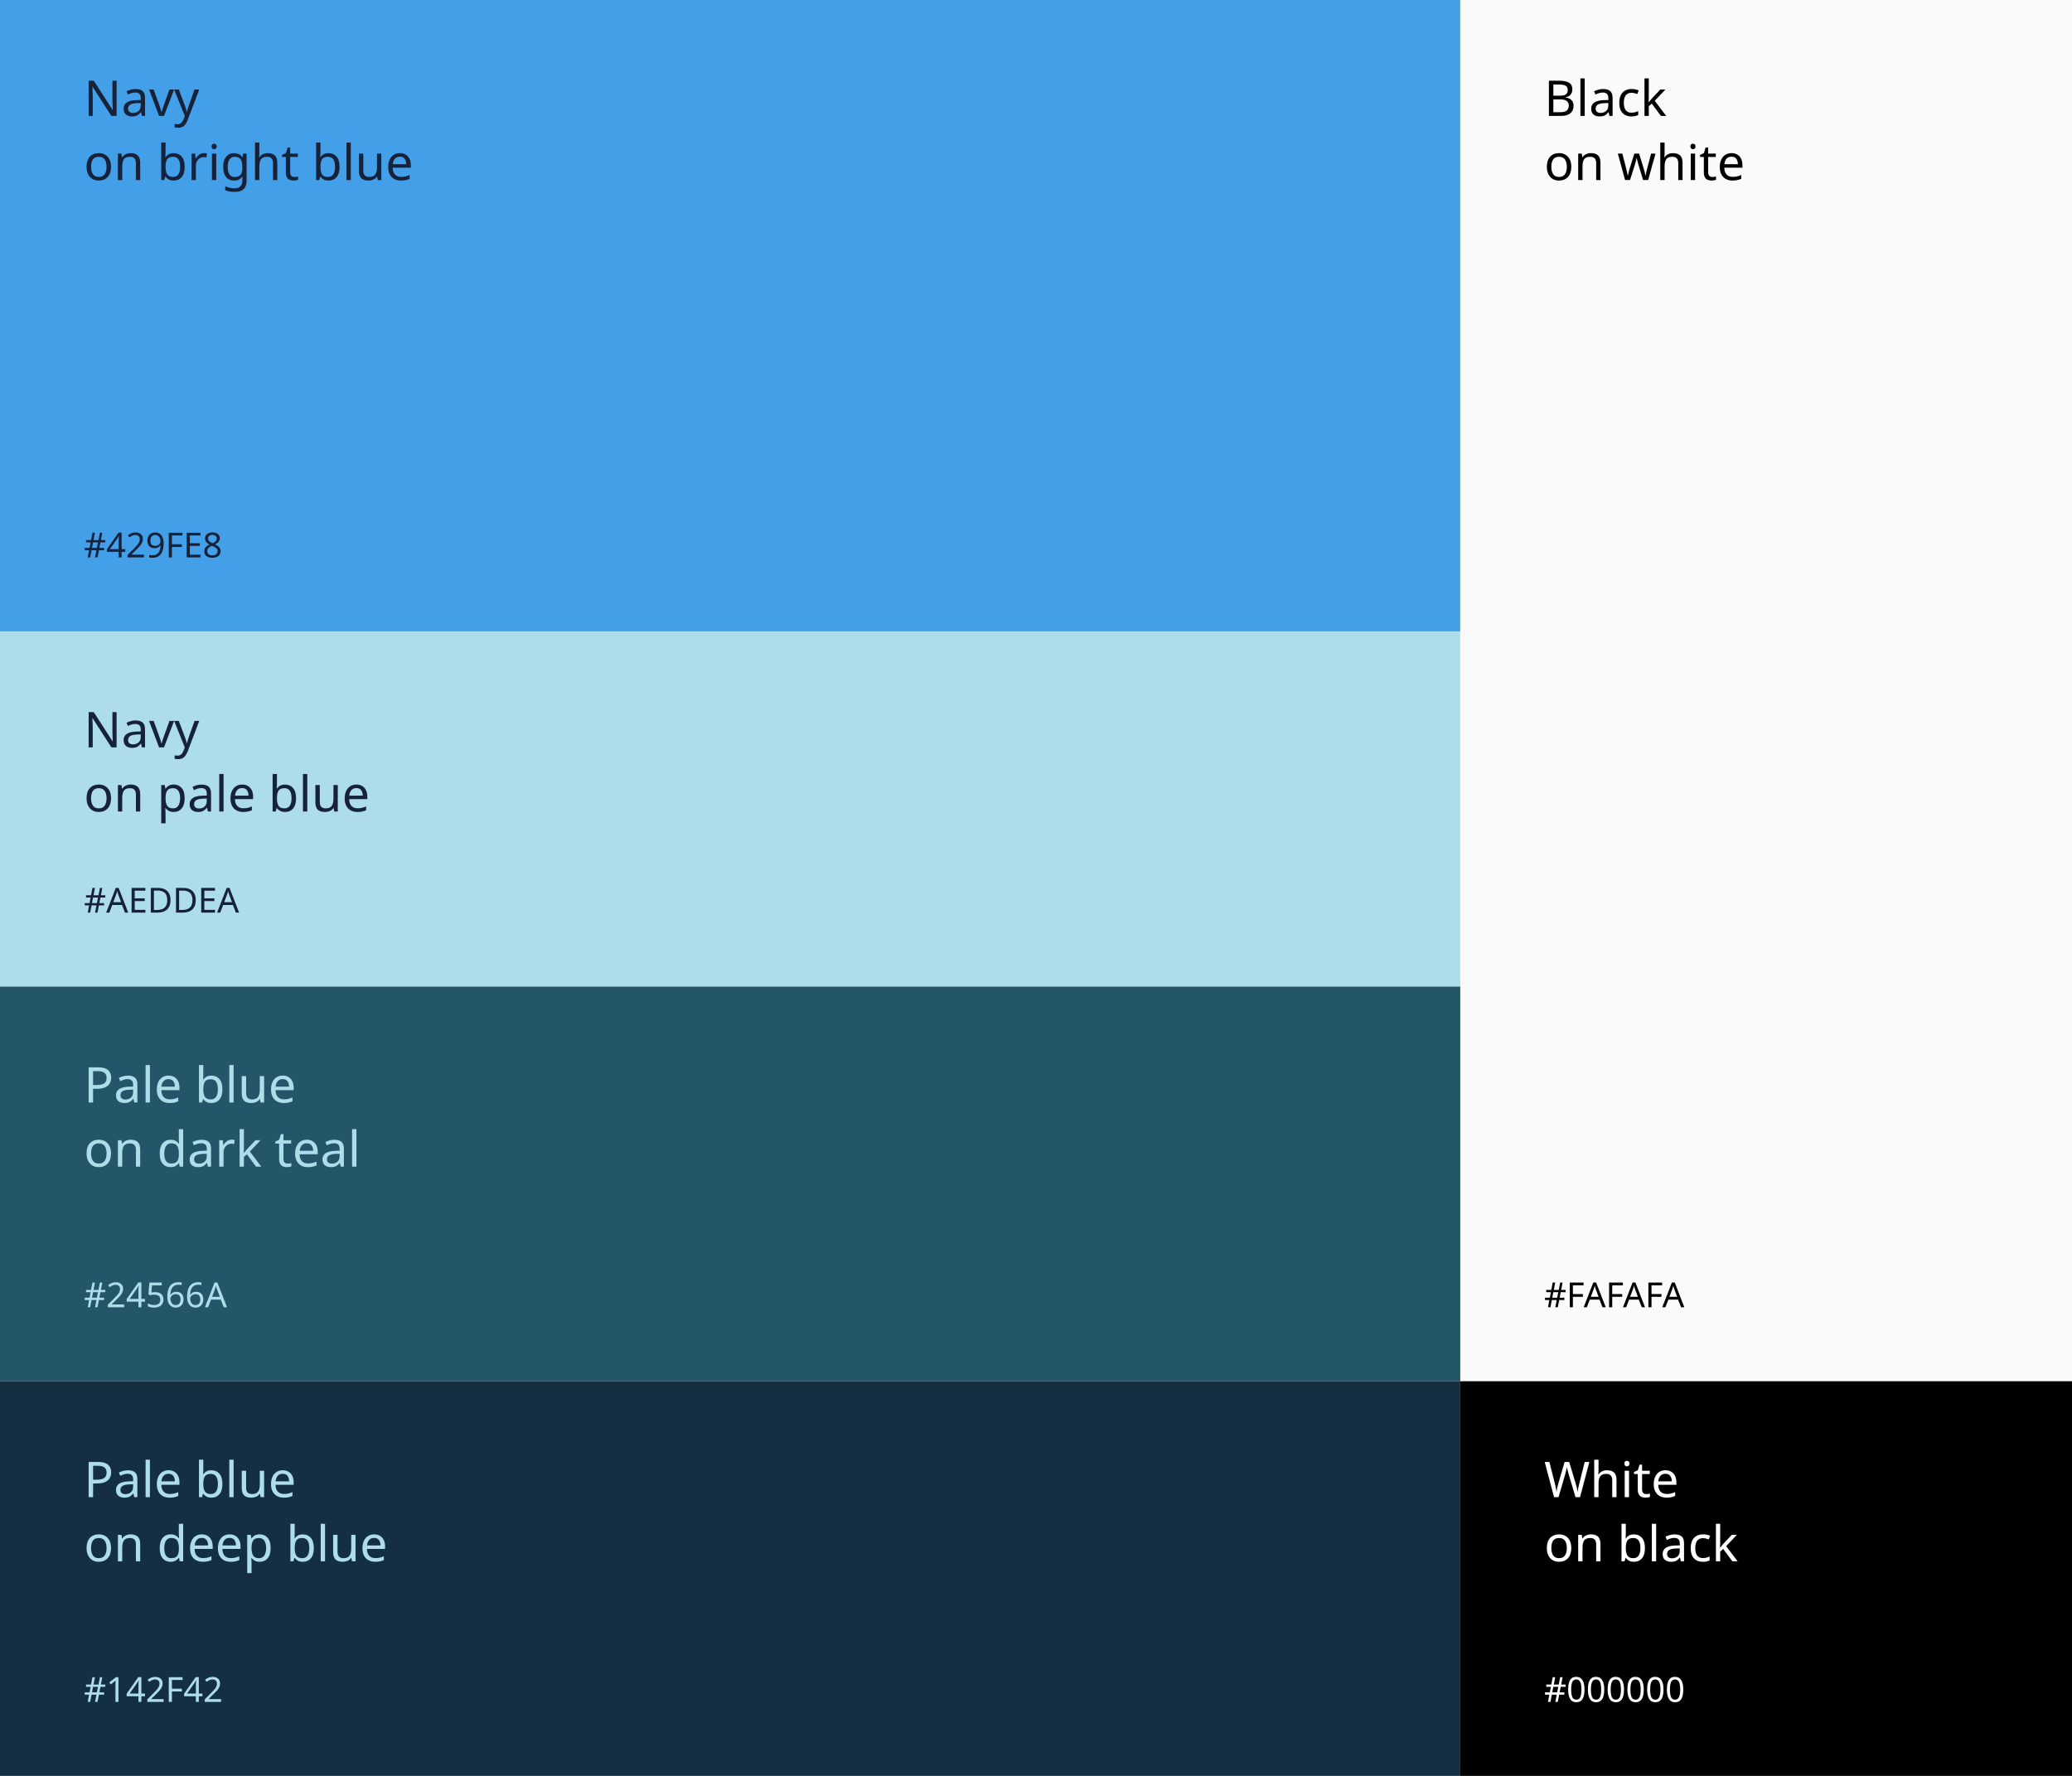
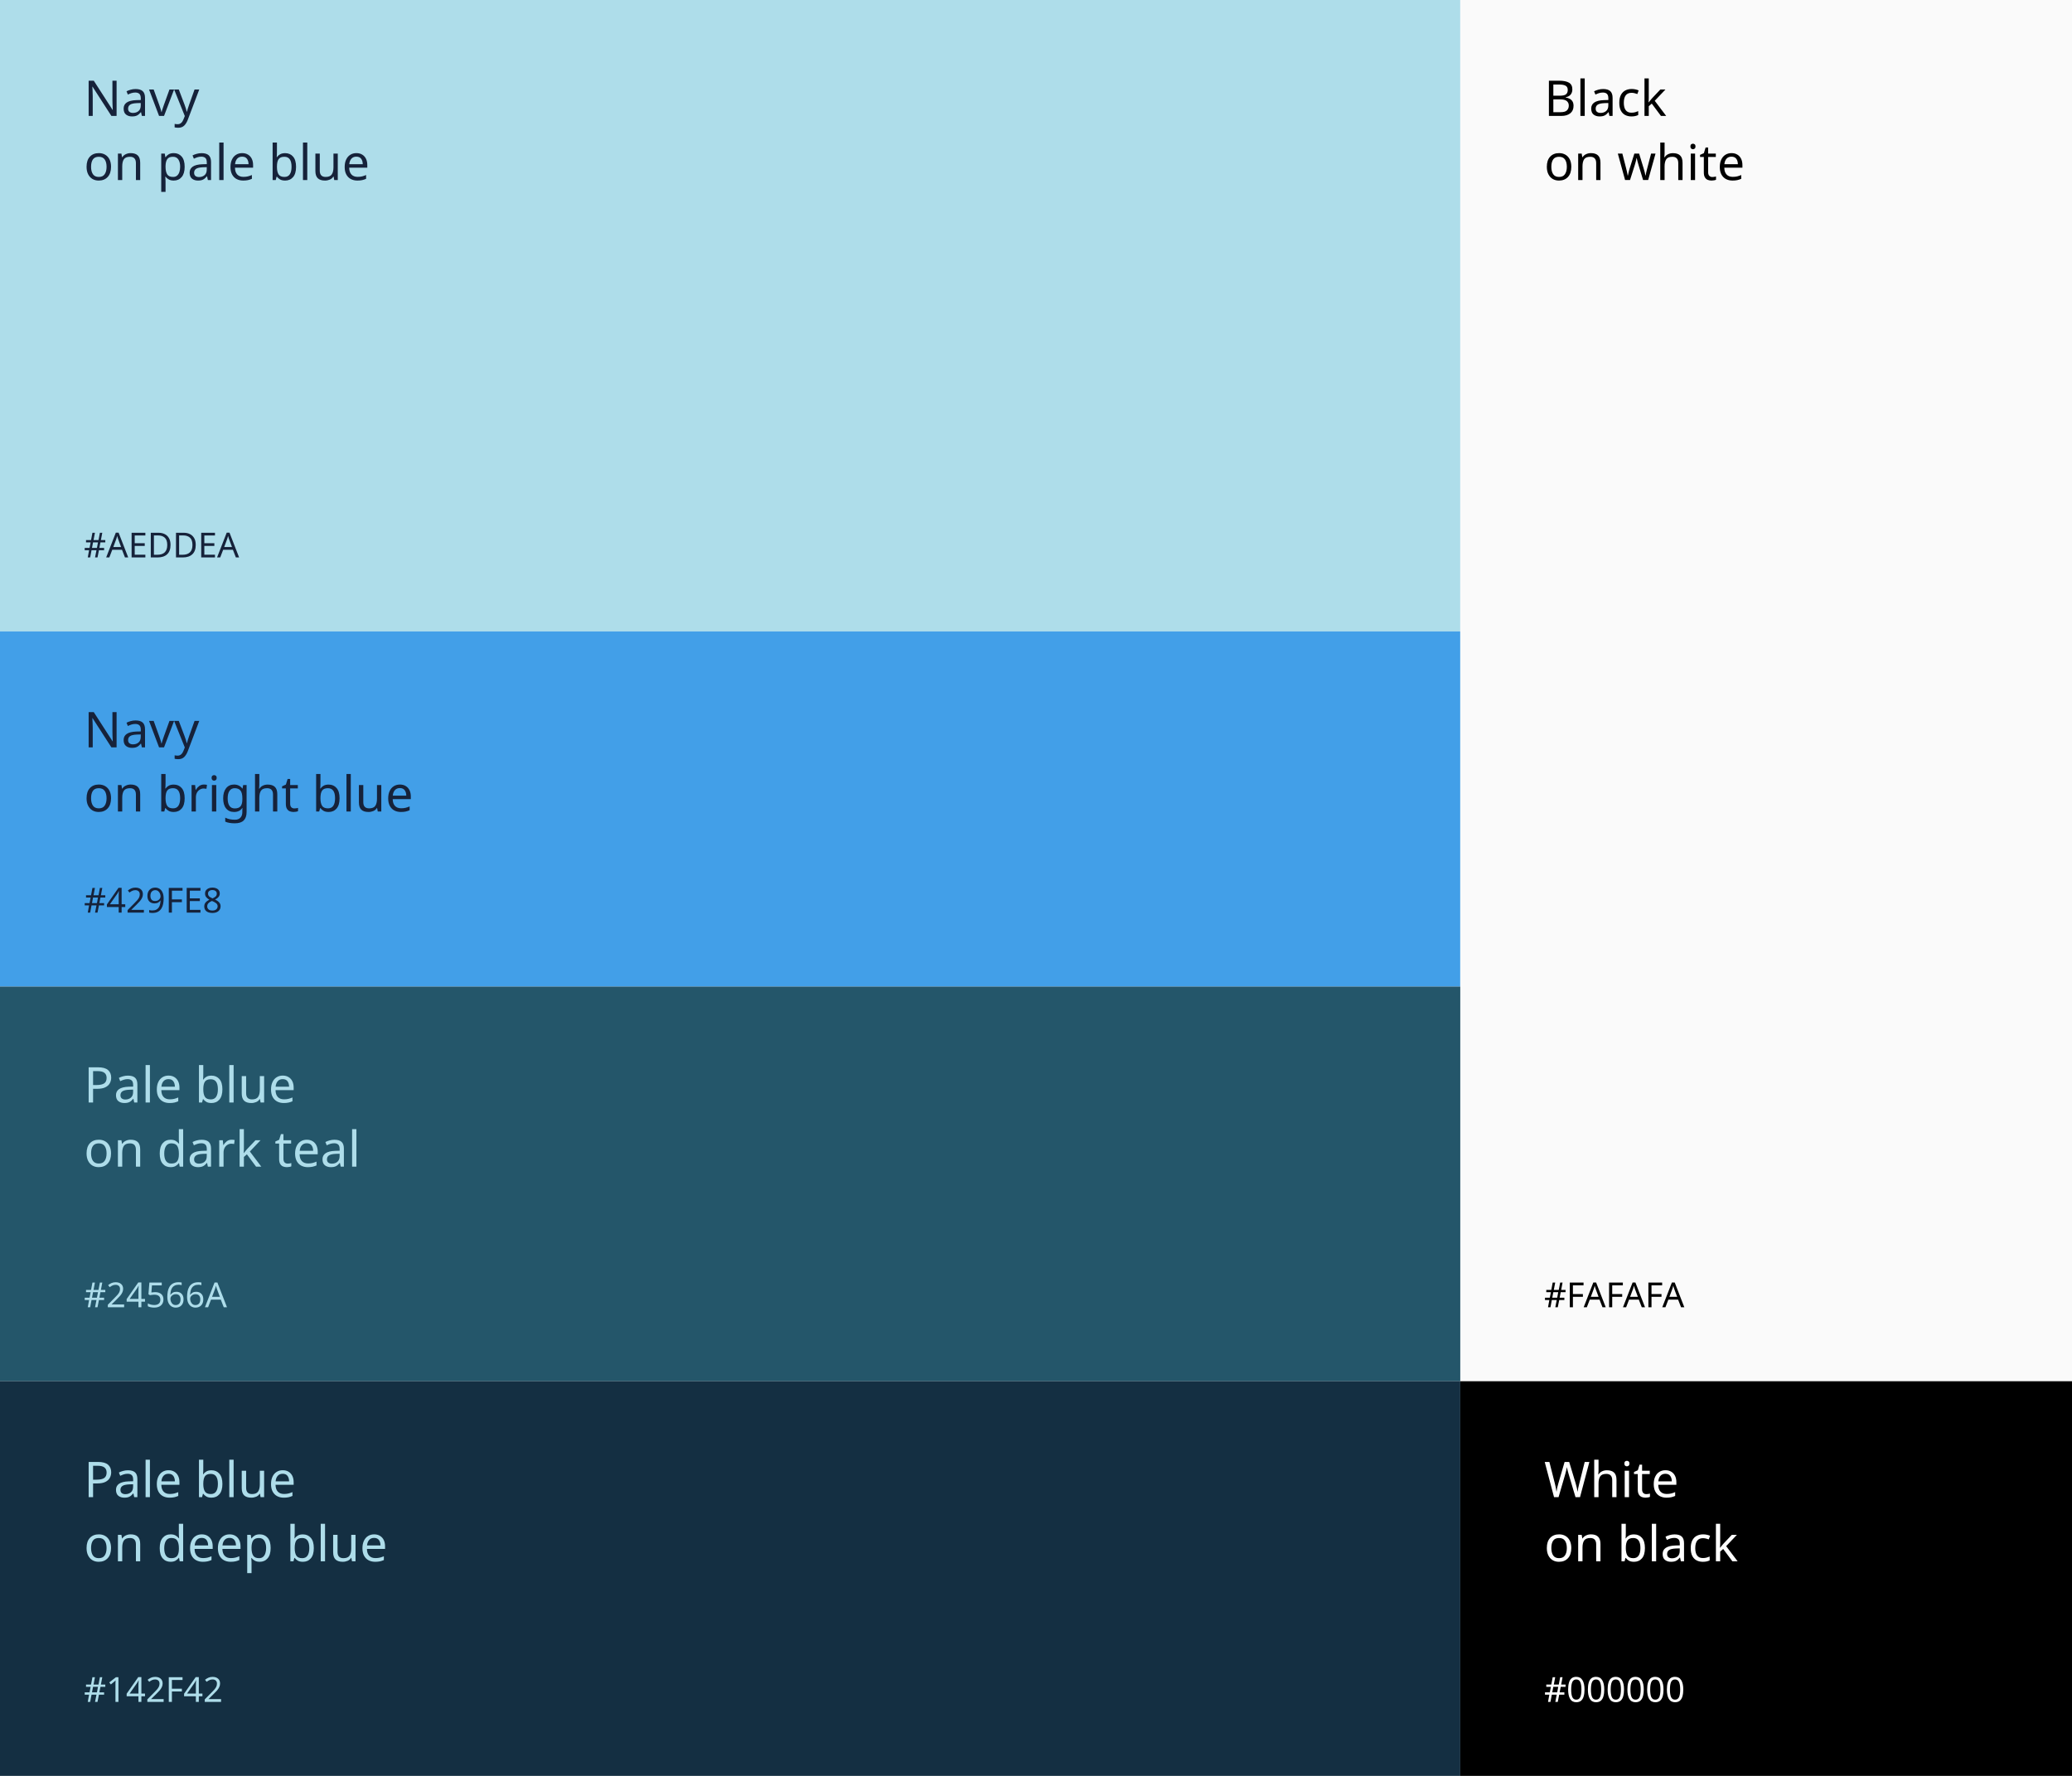
<svg xmlns="http://www.w3.org/2000/svg" viewBox="0 0 840 720" role="img" aria-labelledby="title desc">
  <g transform="translate(0 0)" font-family="Segoe UI, system-ui, sans-serif" fill="#16223A">
-     <rect width="592" height="256" fill="#429FE8" />
+     <rect width="592" height="256" fill="#AEDDEA" />
+     <text x="34" y="47" font-size="20">Navy</text>
+     <text x="34" y="73" font-size="20">on pale blue</text>
+     <text x="34" y="226" font-size="14">#AEDDEA</text>
+   </g>
+   <g transform="translate(0 256)" font-family="Segoe UI, system-ui, sans-serif" fill="#16223A">
+     <rect width="592" height="144" fill="#429FE8" />
    <text x="34" y="47" font-size="20">Navy</text>
    <text x="34" y="73" font-size="20">on bright blue</text>
-     <text x="34" y="226" font-size="14">#429FE8</text>
-   </g>
-   <g transform="translate(0 256)" font-family="Segoe UI, system-ui, sans-serif" fill="#16223A">
-     <rect width="592" height="144" fill="#AEDDEA" />
-     <text x="34" y="47" font-size="20">Navy</text>
-     <text x="34" y="73" font-size="20">on pale blue</text>
-     <text x="34" y="114" font-size="14">#AEDDEA</text>
+     <text x="34" y="114" font-size="14">#429FE8</text>
  </g>
  <g transform="translate(592 0)" font-family="Segoe UI, system-ui, sans-serif" fill="#000000">
    <rect width="248" height="560" fill="#FAFAFA" />
    <text x="34" y="47" font-size="20">Black</text>
    <text x="34" y="73" font-size="20">on white</text>
    <text x="34" y="530" font-size="14">#FAFAFA</text>
  </g>
  <g transform="translate(0 400)" font-family="Segoe UI, system-ui, sans-serif" fill="#AEDDEA">
    <rect width="592" height="160" fill="#24566A" />
    <text x="34" y="47" font-size="20">Pale blue</text>
    <text x="34" y="73" font-size="20">on dark teal</text>
    <text x="34" y="130" font-size="14">#24566A</text>
  </g>
  <g transform="translate(0 560)" font-family="Segoe UI, system-ui, sans-serif" fill="#AEDDEA">
    <rect width="592" height="160" fill="#142F42" />
    <text x="34" y="47" font-size="20">Pale blue</text>
    <text x="34" y="73" font-size="20">on deep blue</text>
    <text x="34" y="130" font-size="14">#142F42</text>
  </g>
  <g transform="translate(592 560)" font-family="Segoe UI, system-ui, sans-serif" fill="#FFFFFF">
    <rect width="248" height="160" fill="#000000" />
    <text x="34" y="47" font-size="20">White</text>
    <text x="34" y="73" font-size="20">on black</text>
    <text x="34" y="130" font-size="14">#000000</text>
  </g>
</svg>
